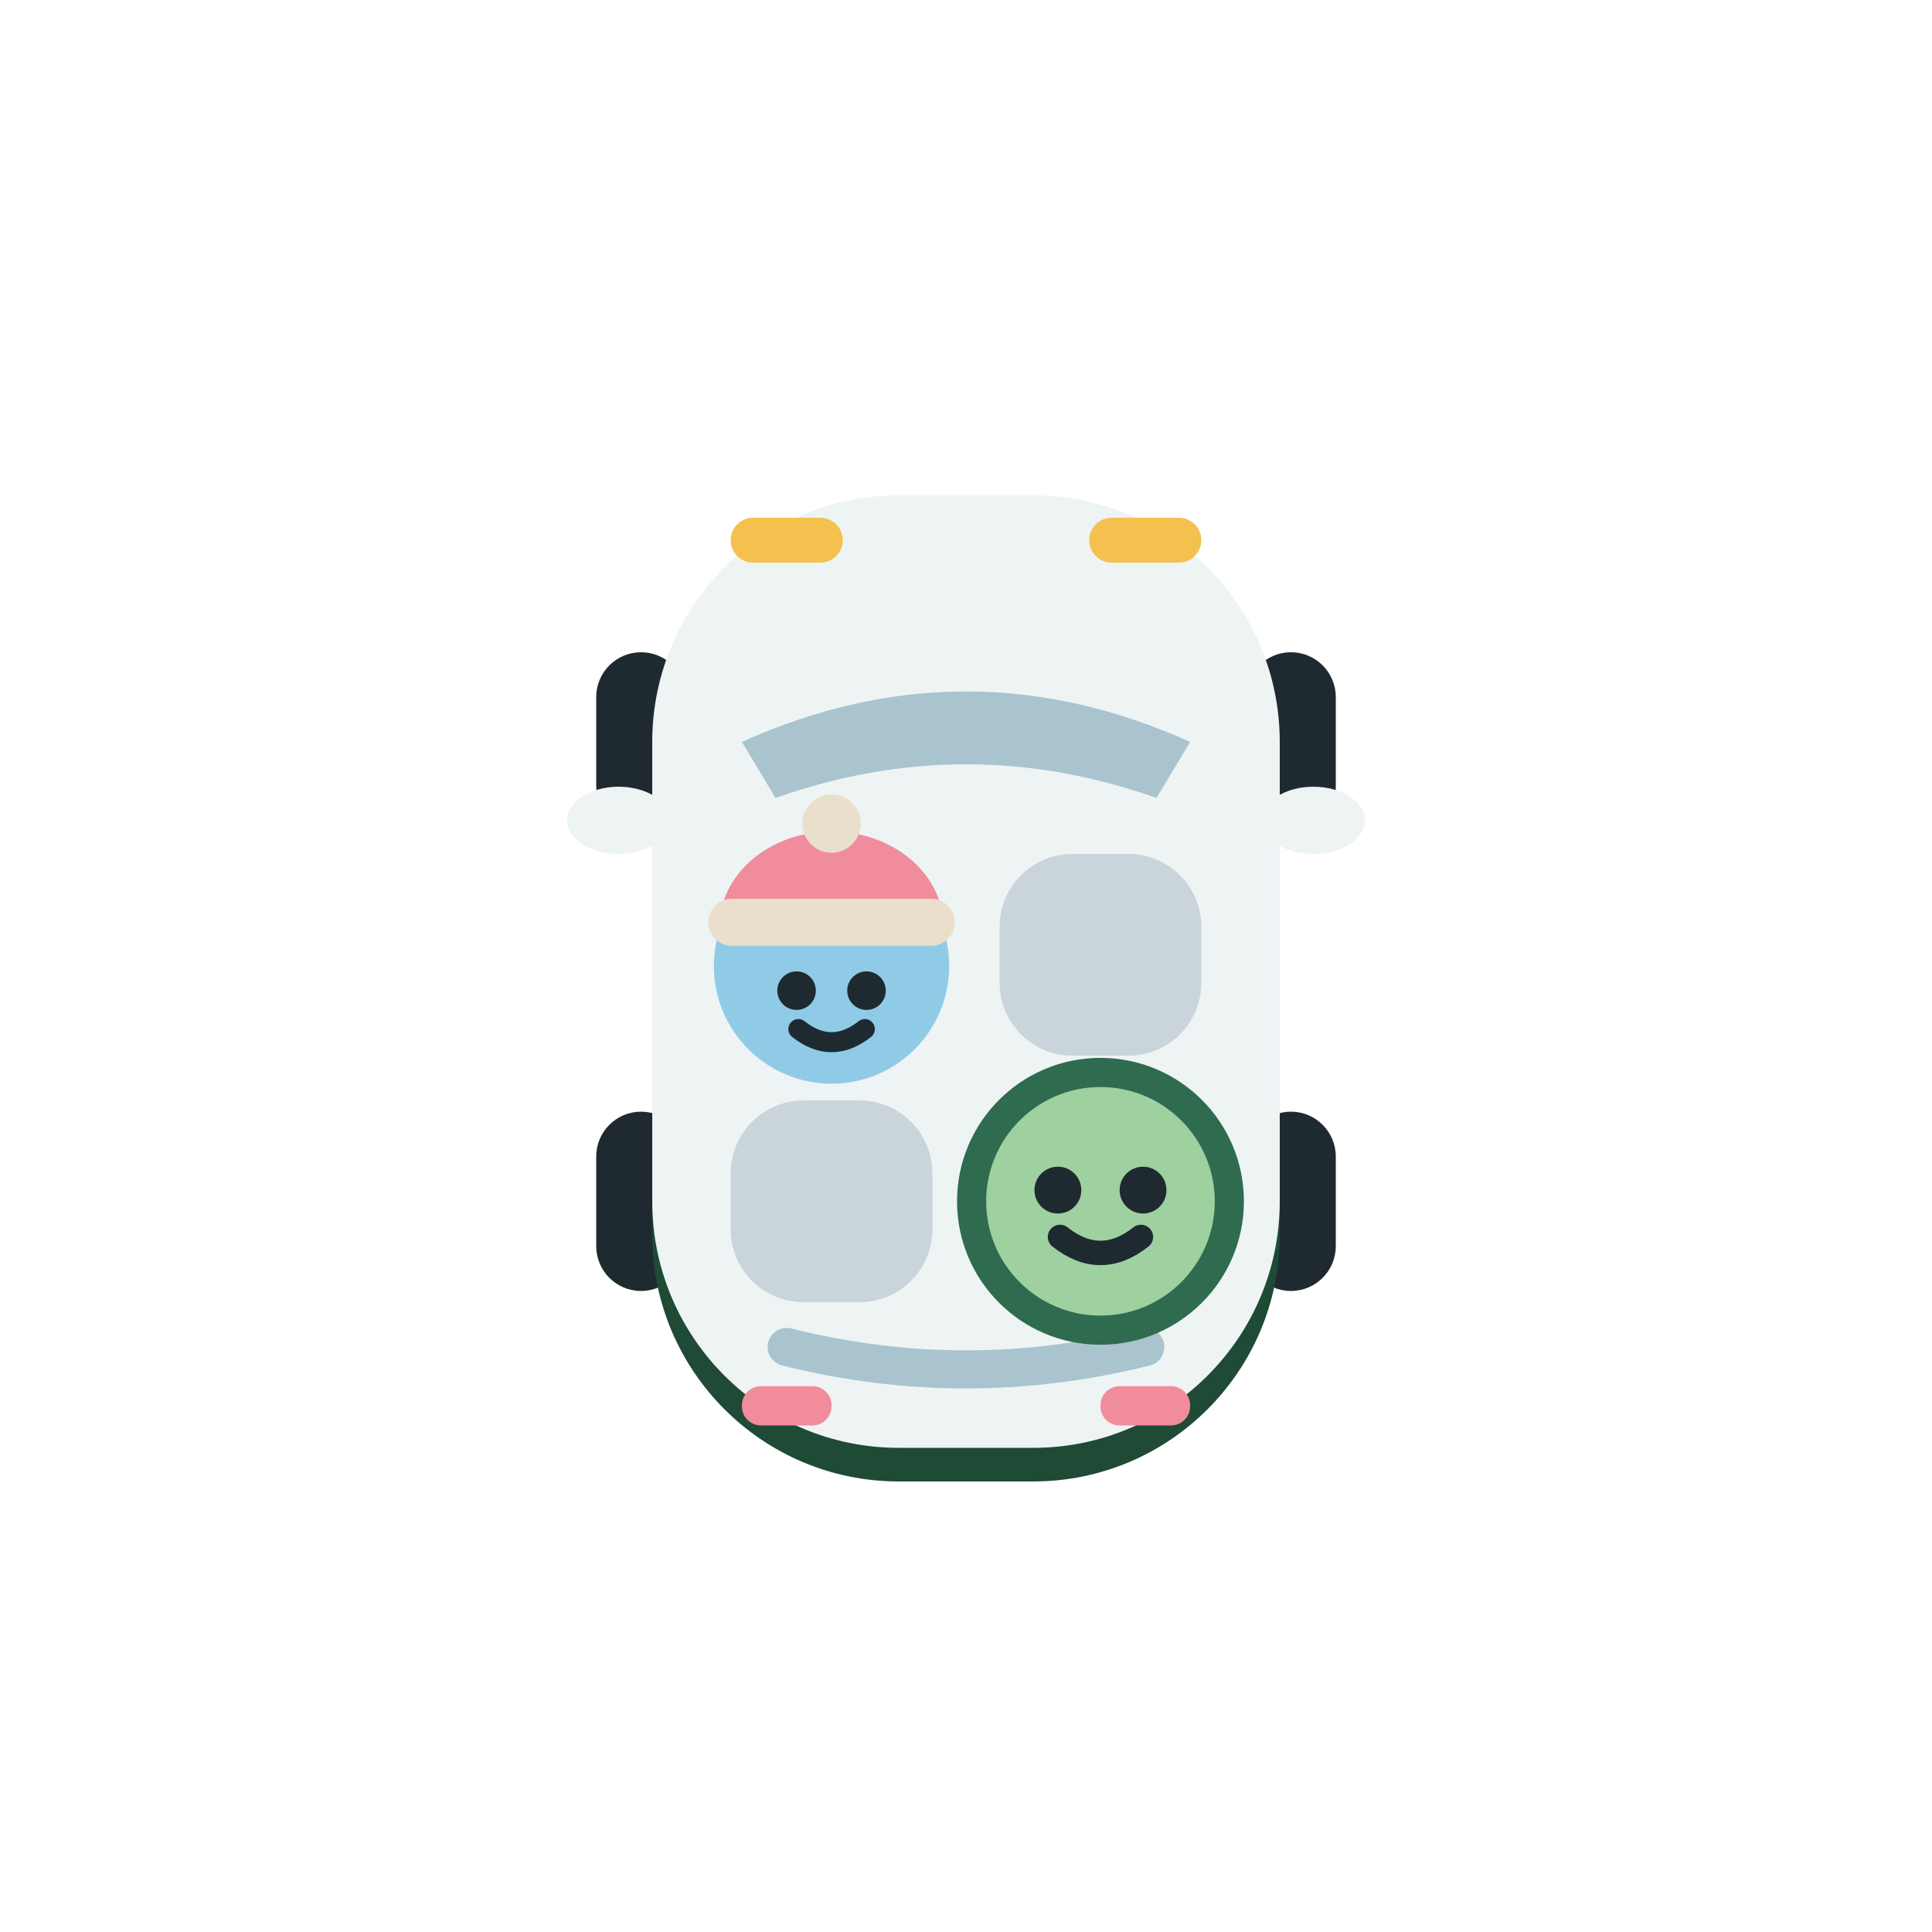
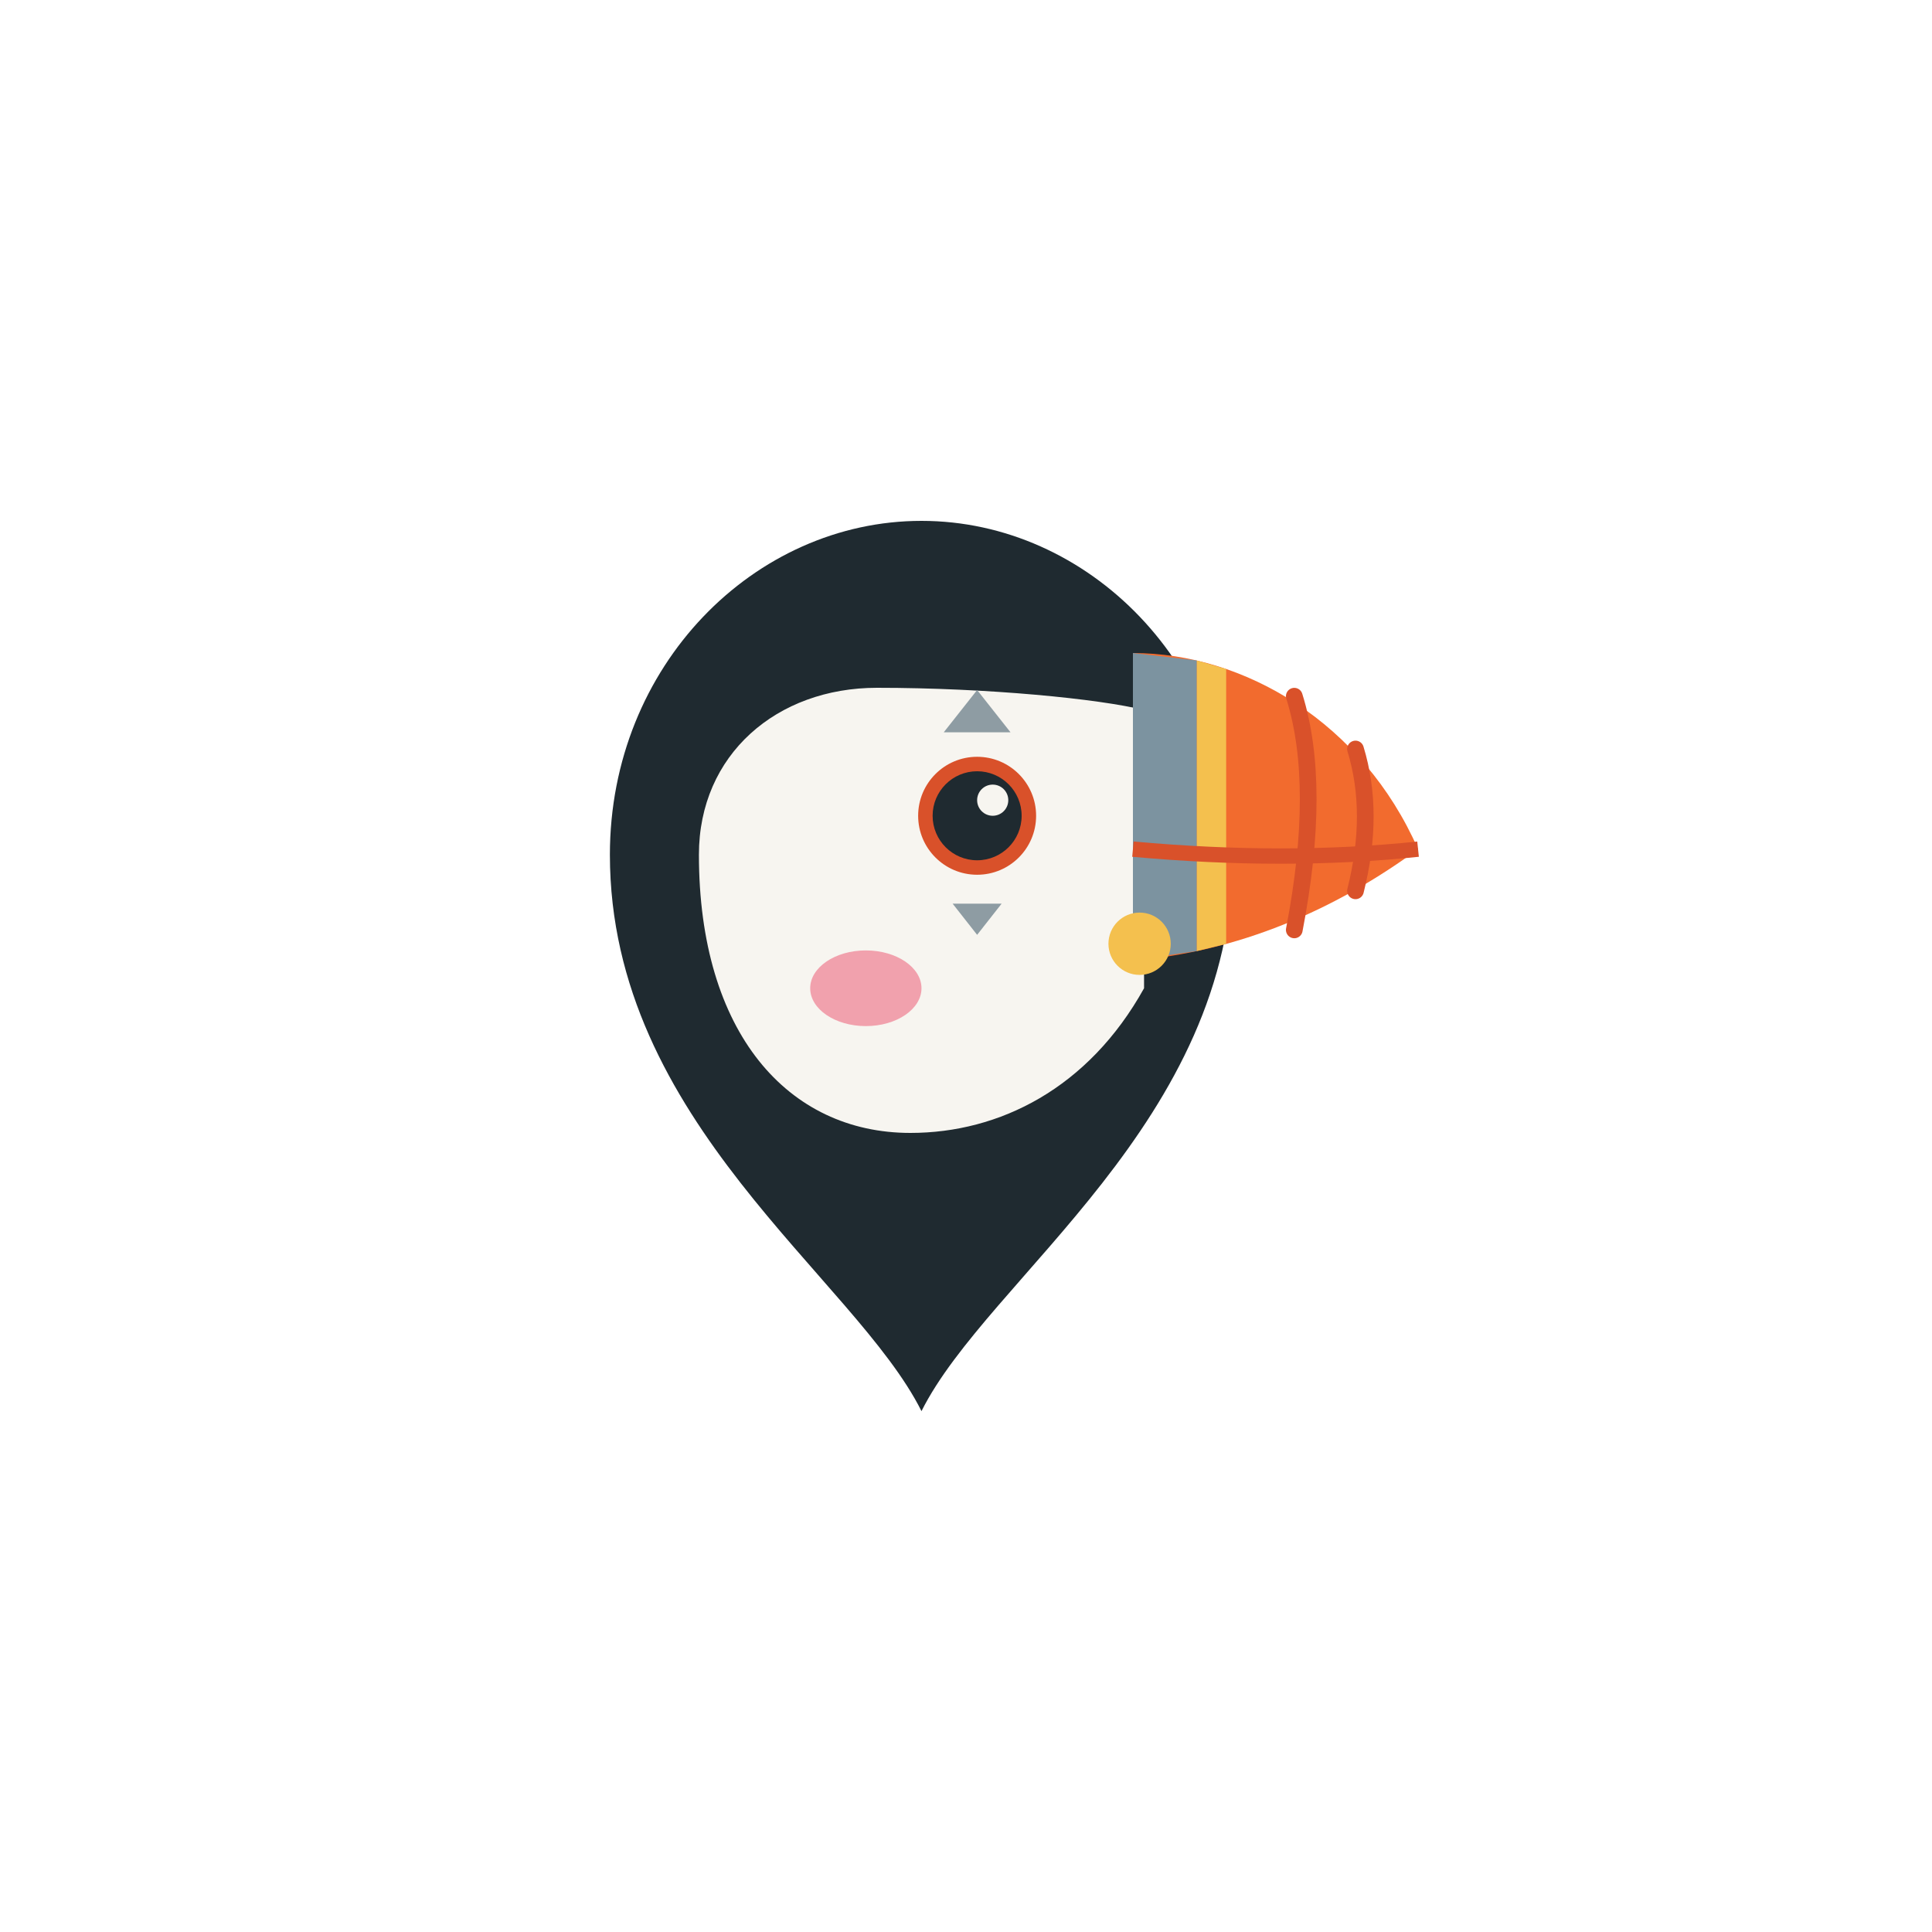
<svg xmlns="http://www.w3.org/2000/svg" viewBox="0 0 100 100" width="1024" height="1024">
-   <g transform="translate(50 50) scale(0.58) translate(-50 -50)">
-     <rect x="17" y="22" width="8" height="16" rx="4" fill="#1F2A30" />
-     <rect x="17" y="63" width="8" height="16" rx="4" fill="#1F2A30" />
-     <rect x="75" y="22" width="8" height="16" rx="4" fill="#1F2A30" />
-     <rect x="75" y="63" width="8" height="16" rx="4" fill="#1F2A30" />
-     <ellipse cx="19" cy="37" rx="4.6" ry="3" fill="#EEF3F4" />
-     <ellipse cx="81" cy="37" rx="4.6" ry="3" fill="#EEF3F4" />
-     <rect x="22" y="11" width="56" height="85" rx="22" fill="#1F4A36" />
-     <rect x="22" y="8" width="56" height="85" rx="22" fill="#EEF3F4" />
-     <rect x="29" y="10" width="10" height="4" rx="2" fill="#F4C04E" />
-     <rect x="61" y="10" width="10" height="4" rx="2" fill="#F4C04E" />
-     <rect x="30" y="87.5" width="8" height="3.5" rx="1.7" fill="#F08C9C" />
-     <rect x="62" y="87.5" width="8" height="3.5" rx="1.7" fill="#F08C9C" />
-     <path d="M30 30 Q50 21 70 30 L67 35 Q50 29 33 35 Z" fill="#A9C4CE" />
-     <rect x="53" y="40" width="18" height="18" rx="6.5" fill="#C9D5DA" />
-     <rect x="29" y="62" width="18" height="18" rx="6.5" fill="#C9D5DA" />
-     <path d="M34 84 Q50 88 66 84" stroke="#A9C4CE" stroke-width="3.4" fill="none" stroke-linecap="round" />
-     <circle cx="38" cy="50" r="10.5" fill="#8FCBE6" />
-     <path d="M28 46.5a10 8.5 0 0 1 20 0z" fill="#F08C9C" />
-     <rect x="27" y="44" width="22" height="4.2" rx="2.1" fill="#EADFCB" />
-     <circle cx="38" cy="37.3" r="2.6" fill="#EADFCB" />
-     <circle cx="34.88" cy="52.20" r="1.72" fill="#1F2A30" />
-     <circle cx="41.12" cy="52.20" r="1.72" fill="#1F2A30" />
-     <path d="M35.04 55.63q2.96 2.34 5.93 0" stroke="#1F2A30" stroke-width="1.79" fill="none" stroke-linecap="round" />
-     <circle cx="62" cy="71" r="11.5" fill="#9ED0A0" stroke="#2F6B4F" stroke-width="2.6" />
-     <circle cx="58.20" cy="70.00" r="2.09" fill="#1F2A30" />
-     <circle cx="65.80" cy="70.00" r="2.09" fill="#1F2A30" />
-     <path d="M58.39 74.18q3.61 2.85 7.22 0" stroke="#1F2A30" stroke-width="2.18" fill="none" stroke-linecap="round" />
+   <g transform="translate(50 50) scale(0.64) translate(-50 -50)">
+     <path d="M46.4 86 C41 75.2 21.2 62.6 21.2 41 C21.2 25.7 32.9 14 46.4 14 C59.9 14 71.6 25.7 71.6 41 C71.6 62.6 51.8 75.2 46.4 86 Z" fill="#1F2A30" />
+     <path d="M28.4 41 C28.4 32.9 34.7 27.5 42.8 27.5 C51.8 27.5 60.8 28.4 64.4 29.3 L64.4 51.8 C59.9 59.9 52.7 63.5 45.5 63.5 C35.6 63.5 28.4 55.4 28.4 41 Z" fill="#F7F5F0" />
+     <path d="M48.2 31.1 L53.6 31.1 L50.9 27.68 Z" fill="#8E9CA3" />
+     <path d="M48.92 44.96 L52.88 44.96 L50.9 47.48 Z" fill="#8E9CA3" />
+     <circle cx="50.9" cy="37.85" r="4.77" fill="#D9512A" />
+     <circle cx="50.9" cy="37.85" r="3.6" fill="#1F2A30" />
+     <circle cx="52.16" cy="36.59" r="1.26" fill="#F7F5F0" />
+     <ellipse cx="41.9" cy="51.8" rx="4.5" ry="3.06" fill="#F08C9C" opacity="0.8" />
+     <path d="M63.5 24.69 C72.5 24.69 82.06 30.31 86.56 40.55 C79.81 45.5 71.94 48.88 63.5 49.55 Z" fill="#F26B2E" />
+     <path d="M63.5 24.69 L68.67 25.29 L68.67 48.79 L63.5 49.55 Z" fill="#7C93A0" />
+     <path d="M68.67 25.29 L71.04 25.98 L71.04 48.21 L68.67 48.79 Z" fill="#F4C04E" />
+     <path d="M76.55 28.18 Q78.8 35.38 76.55 47.08 M81.5 32.45 Q83.08 37.62 81.5 43.92" stroke="#D9512A" stroke-width="1.35" fill="none" stroke-linecap="round" />
+     <path d="M63.5 40.55 Q75.88 41.67 86.56 40.55" stroke="#D9512A" stroke-width="1.24" fill="none" />
+     <circle cx="64.04" cy="48.2" r="2.52" fill="#F4C04E" />
  </g>
</svg>
